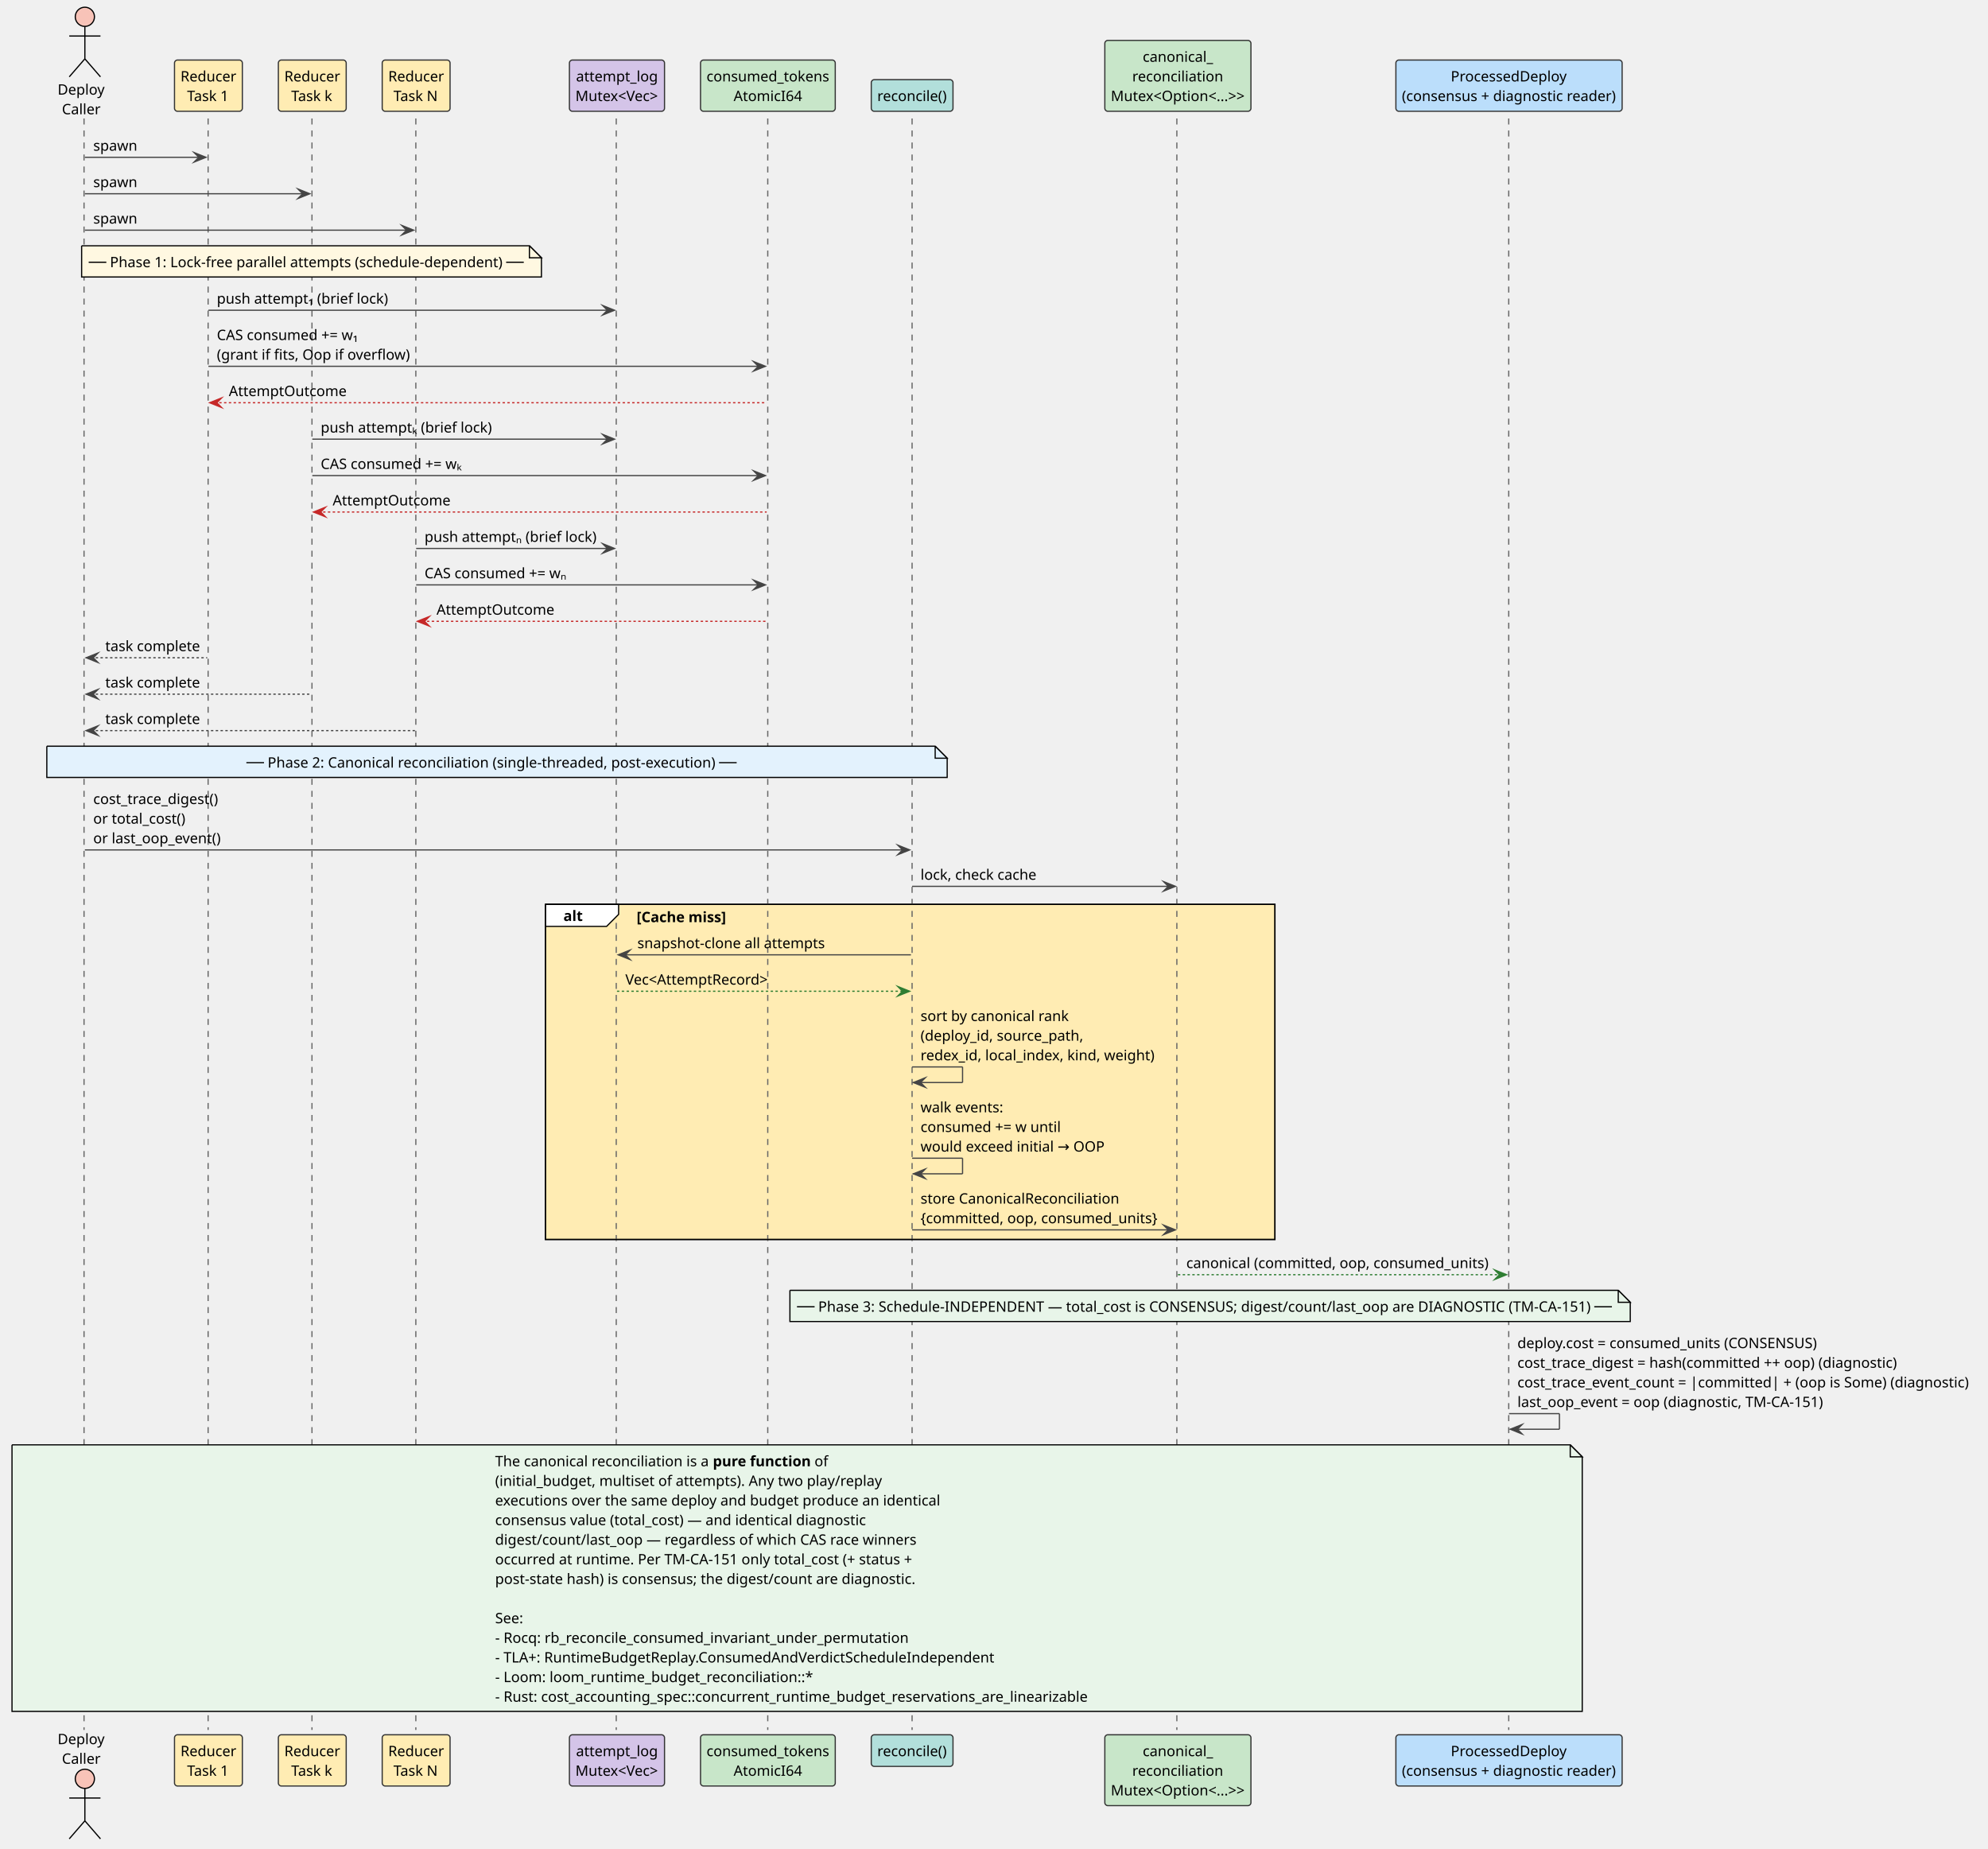
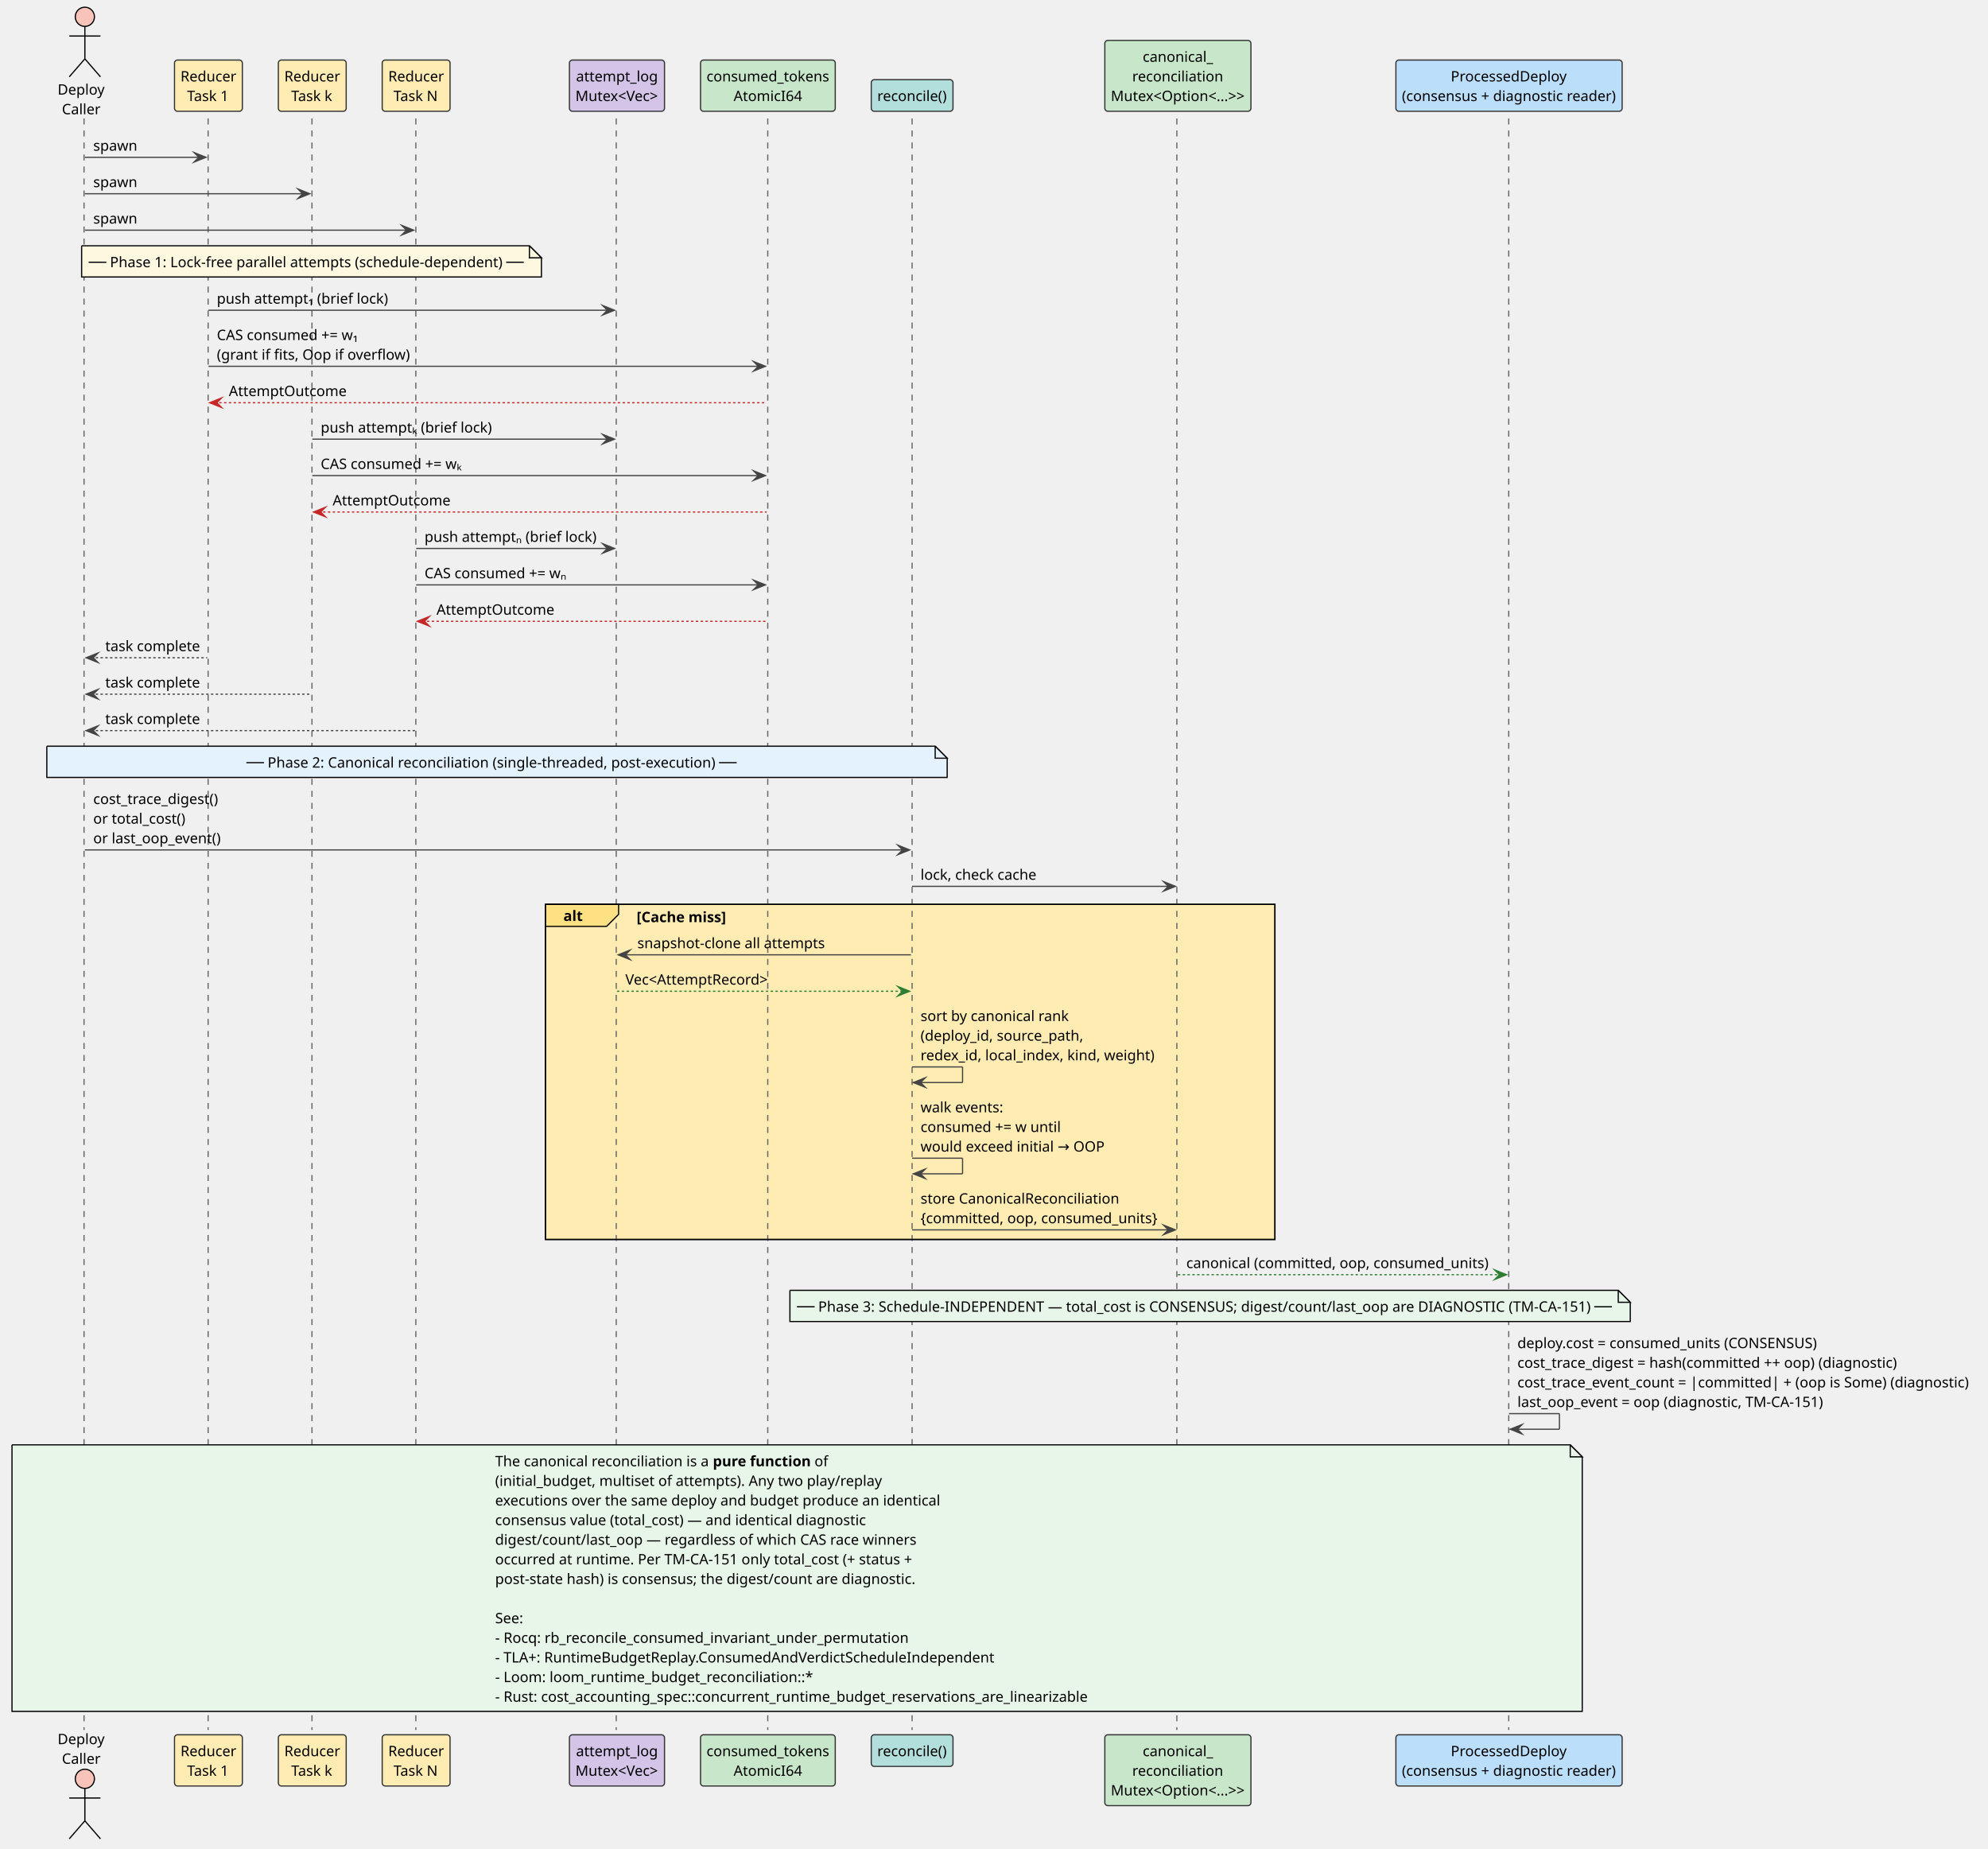
<svg xmlns="http://www.w3.org/2000/svg" contentStyleType="text/css" data-diagram-type="SEQUENCE" height="1540px" preserveAspectRatio="none" style="width:1656px;height:1540px;background:#FFFFFF;" version="1.1" viewBox="0 0 1656 1540" width="1656px" zoomAndPan="magnify">
  <defs />
  <g>
    <rect fill="#FFECB3" height="279.129" style="stroke:#000000;stroke-width:1;" width="607.693" x="454.332" y="753.259" />
-     <g class="participant-lifeline" data-entity-uid="part1" data-qualified-name="Caller" data-source-line="53" id="part1-lifeline">
+     <g class="participant-lifeline" data-entity-uid="part1" data-qualified-name="Caller" data-source-line="54" id="part1-lifeline">
      <g>
        <rect fill="#000000" fill-opacity="0" height="1342.238" width="8" x="66.692" y="98.688" />
        <line style="stroke:#666666;stroke-width:1;stroke-dasharray:5,5;" x1="70" x2="70" y1="98.688" y2="1440.926" />
      </g>
    </g>
-     <g class="participant-lifeline" data-entity-uid="part2" data-qualified-name="T1" data-source-line="54" id="part2-lifeline">
+     <g class="participant-lifeline" data-entity-uid="part2" data-qualified-name="T1" data-source-line="55" id="part2-lifeline">
      <g>
        <rect fill="#000000" fill-opacity="0" height="1342.238" width="8" x="169.617" y="98.688" />
        <line style="stroke:#666666;stroke-width:1;stroke-dasharray:5,5;" x1="173.361" x2="173.361" y1="98.688" y2="1440.926" />
      </g>
    </g>
-     <g class="participant-lifeline" data-entity-uid="part3" data-qualified-name="Tk" data-source-line="55" id="part3-lifeline">
+     <g class="participant-lifeline" data-entity-uid="part3" data-qualified-name="Tk" data-source-line="56" id="part3-lifeline">
      <g>
        <rect fill="#000000" fill-opacity="0" height="1342.238" width="8" x="256.129" y="98.688" />
        <line style="stroke:#666666;stroke-width:1;stroke-dasharray:5,5;" x1="259.873" x2="259.873" y1="98.688" y2="1440.926" />
      </g>
    </g>
-     <g class="participant-lifeline" data-entity-uid="part4" data-qualified-name="TN" data-source-line="56" id="part4-lifeline">
+     <g class="participant-lifeline" data-entity-uid="part4" data-qualified-name="TN" data-source-line="57" id="part4-lifeline">
      <g>
        <rect fill="#000000" fill-opacity="0" height="1342.238" width="8" x="342.641" y="98.688" />
        <line style="stroke:#666666;stroke-width:1;stroke-dasharray:5,5;" x1="346.385" x2="346.385" y1="98.688" y2="1440.926" />
      </g>
    </g>
-     <g class="participant-lifeline" data-entity-uid="part5" data-qualified-name="Log" data-source-line="57" id="part5-lifeline">
+     <g class="participant-lifeline" data-entity-uid="part5" data-qualified-name="Log" data-source-line="58" id="part5-lifeline">
      <g>
        <rect fill="#000000" fill-opacity="0" height="1342.238" width="8" x="509.934" y="98.688" />
        <line style="stroke:#666666;stroke-width:1;stroke-dasharray:5,5;" x1="513.332" x2="513.332" y1="98.688" y2="1440.926" />
      </g>
    </g>
-     <g class="participant-lifeline" data-entity-uid="part6" data-qualified-name="Counter" data-source-line="58" id="part6-lifeline">
+     <g class="participant-lifeline" data-entity-uid="part6" data-qualified-name="Counter" data-source-line="59" id="part6-lifeline">
      <g>
        <rect fill="#000000" fill-opacity="0" height="1342.238" width="8" x="635.651" y="98.688" />
        <line style="stroke:#666666;stroke-width:1;stroke-dasharray:5,5;" x1="639.537" x2="639.537" y1="98.688" y2="1440.926" />
      </g>
    </g>
-     <g class="participant-lifeline" data-entity-uid="part7" data-qualified-name="Reconcile" data-source-line="59" id="part7-lifeline">
+     <g class="participant-lifeline" data-entity-uid="part7" data-qualified-name="Reconcile" data-source-line="60" id="part7-lifeline">
      <g>
        <rect fill="#000000" fill-opacity="0" height="1342.238" width="8" x="755.806" y="98.688" />
        <line style="stroke:#666666;stroke-width:1;stroke-dasharray:5,5;" x1="759.765" x2="759.765" y1="98.688" y2="1440.926" />
      </g>
    </g>
-     <g class="participant-lifeline" data-entity-uid="part8" data-qualified-name="Cache" data-source-line="60" id="part8-lifeline">
+     <g class="participant-lifeline" data-entity-uid="part8" data-qualified-name="Cache" data-source-line="61" id="part8-lifeline">
      <g>
        <rect fill="#000000" fill-opacity="0" height="1342.238" width="8" x="977.171" y="98.688" />
        <line style="stroke:#666666;stroke-width:1;stroke-dasharray:5,5;" x1="980.317" x2="980.317" y1="98.688" y2="1440.926" />
      </g>
    </g>
-     <g class="participant-lifeline" data-entity-uid="part9" data-qualified-name="Consensus" data-source-line="61" id="part9-lifeline">
+     <g class="participant-lifeline" data-entity-uid="part9" data-qualified-name="Consensus" data-source-line="62" id="part9-lifeline">
      <g>
        <rect fill="#000000" fill-opacity="0" height="1342.238" width="8" x="1253.005" y="98.688" />
        <line style="stroke:#666666;stroke-width:1;stroke-dasharray:5,5;" x1="1256.772" x2="1256.772" y1="98.688" y2="1440.926" />
      </g>
    </g>
-     <g class="participant participant-head" data-entity-uid="part1" data-qualified-name="Caller" data-source-line="53" id="part1-head">
+     <g class="participant participant-head" data-entity-uid="part1" data-qualified-name="Caller" data-source-line="54" id="part1-head">
      <text fill="#000000" font-family="'sans-serif'" font-size="12" lengthAdjust="spacing" textLength="39.384" x="48" y="78.828">Deploy</text>
      <text fill="#000000" font-family="'sans-serif'" font-size="12" lengthAdjust="spacing" textLength="32.232" x="51.576" y="95.172">Caller</text>
      <ellipse cx="70.692" cy="14" fill="#F8C3B8" rx="8" ry="8" style="stroke:#000000;stroke-width:1;" />
      <path d="M70.692,22 L70.692,49 M57.692,30 L83.692,30 M70.692,49 L57.692,64 M70.692,49 L83.692,64" fill="none" style="stroke:#000000;stroke-width:1;" />
    </g>
-     <g class="participant participant-tail" data-entity-uid="part1" data-qualified-name="Caller" data-source-line="53" id="part1-tail">
+     <g class="participant participant-tail" data-entity-uid="part1" data-qualified-name="Caller" data-source-line="54" id="part1-tail">
      <text fill="#000000" font-family="'sans-serif'" font-size="12" lengthAdjust="spacing" textLength="39.384" x="48" y="1452.754">Deploy</text>
      <text fill="#000000" font-family="'sans-serif'" font-size="12" lengthAdjust="spacing" textLength="32.232" x="51.576" y="1469.099">Caller</text>
      <ellipse cx="70.692" cy="1481.614" fill="#F8C3B8" rx="8" ry="8" style="stroke:#000000;stroke-width:1;" />
      <path d="M70.692,1489.614 L70.692,1516.614 M57.692,1497.614 L83.692,1497.614 M70.692,1516.614 L57.692,1531.614 M70.692,1516.614 L83.692,1531.614" fill="none" style="stroke:#000000;stroke-width:1;" />
    </g>
-     <g class="participant participant-head" data-entity-uid="part2" data-qualified-name="T1" data-source-line="54" id="part2-head">
+     <g class="participant participant-head" data-entity-uid="part2" data-qualified-name="T1" data-source-line="55" id="part2-head">
      <rect fill="#FFECB3" height="42.688" rx="2.5" ry="2.5" style="stroke:#333333;stroke-width:1;" width="56.512" x="145.361" y="50" />
      <text fill="#000000" font-family="'sans-serif'" font-size="12" lengthAdjust="spacing" textLength="46.512" x="150.361" y="67.828">Reducer</text>
      <text fill="#000000" font-family="'sans-serif'" font-size="12" lengthAdjust="spacing" textLength="35.544" x="155.845" y="84.172">Task 1</text>
    </g>
-     <g class="participant participant-tail" data-entity-uid="part2" data-qualified-name="T1" data-source-line="54" id="part2-tail">
+     <g class="participant participant-tail" data-entity-uid="part2" data-qualified-name="T1" data-source-line="55" id="part2-tail">
      <rect fill="#FFECB3" height="42.688" rx="2.5" ry="2.5" style="stroke:#333333;stroke-width:1;" width="56.512" x="145.361" y="1444.926" />
      <text fill="#000000" font-family="'sans-serif'" font-size="12" lengthAdjust="spacing" textLength="46.512" x="150.361" y="1462.754">Reducer</text>
      <text fill="#000000" font-family="'sans-serif'" font-size="12" lengthAdjust="spacing" textLength="35.544" x="155.845" y="1479.099">Task 1</text>
    </g>
-     <g class="participant participant-head" data-entity-uid="part3" data-qualified-name="Tk" data-source-line="55" id="part3-head">
+     <g class="participant participant-head" data-entity-uid="part3" data-qualified-name="Tk" data-source-line="56" id="part3-head">
      <rect fill="#FFECB3" height="42.688" rx="2.5" ry="2.5" style="stroke:#333333;stroke-width:1;" width="56.512" x="231.873" y="50" />
      <text fill="#000000" font-family="'sans-serif'" font-size="12" lengthAdjust="spacing" textLength="46.512" x="236.873" y="67.828">Reducer</text>
      <text fill="#000000" font-family="'sans-serif'" font-size="12" lengthAdjust="spacing" textLength="35.088" x="242.585" y="84.172">Task k</text>
    </g>
-     <g class="participant participant-tail" data-entity-uid="part3" data-qualified-name="Tk" data-source-line="55" id="part3-tail">
+     <g class="participant participant-tail" data-entity-uid="part3" data-qualified-name="Tk" data-source-line="56" id="part3-tail">
      <rect fill="#FFECB3" height="42.688" rx="2.5" ry="2.5" style="stroke:#333333;stroke-width:1;" width="56.512" x="231.873" y="1444.926" />
      <text fill="#000000" font-family="'sans-serif'" font-size="12" lengthAdjust="spacing" textLength="46.512" x="236.873" y="1462.754">Reducer</text>
      <text fill="#000000" font-family="'sans-serif'" font-size="12" lengthAdjust="spacing" textLength="35.088" x="242.585" y="1479.099">Task k</text>
    </g>
-     <g class="participant participant-head" data-entity-uid="part4" data-qualified-name="TN" data-source-line="56" id="part4-head">
+     <g class="participant participant-head" data-entity-uid="part4" data-qualified-name="TN" data-source-line="57" id="part4-head">
      <rect fill="#FFECB3" height="42.688" rx="2.5" ry="2.5" style="stroke:#333333;stroke-width:1;" width="56.512" x="318.385" y="50" />
      <text fill="#000000" font-family="'sans-serif'" font-size="12" lengthAdjust="spacing" textLength="46.512" x="323.385" y="67.828">Reducer</text>
      <text fill="#000000" font-family="'sans-serif'" font-size="12" lengthAdjust="spacing" textLength="37.8" x="327.741" y="84.172">Task N</text>
    </g>
-     <g class="participant participant-tail" data-entity-uid="part4" data-qualified-name="TN" data-source-line="56" id="part4-tail">
+     <g class="participant participant-tail" data-entity-uid="part4" data-qualified-name="TN" data-source-line="57" id="part4-tail">
      <rect fill="#FFECB3" height="42.688" rx="2.5" ry="2.5" style="stroke:#333333;stroke-width:1;" width="56.512" x="318.385" y="1444.926" />
      <text fill="#000000" font-family="'sans-serif'" font-size="12" lengthAdjust="spacing" textLength="46.512" x="323.385" y="1462.754">Reducer</text>
      <text fill="#000000" font-family="'sans-serif'" font-size="12" lengthAdjust="spacing" textLength="37.8" x="327.741" y="1479.099">Task N</text>
    </g>
-     <g class="participant participant-head" data-entity-uid="part5" data-qualified-name="Log" data-source-line="57" id="part5-head">
+     <g class="participant participant-head" data-entity-uid="part5" data-qualified-name="Log" data-source-line="58" id="part5-head">
      <rect fill="#D4C4E8" height="42.688" rx="2.5" ry="2.5" style="stroke:#333333;stroke-width:1;" width="79.204" x="474.332" y="50" />
      <text fill="#000000" font-family="'sans-serif'" font-size="12" lengthAdjust="spacing" textLength="68.16" x="479.854" y="67.828">attempt_log</text>
      <text fill="#000000" font-family="'sans-serif'" font-size="12" lengthAdjust="spacing" textLength="69.204" x="479.332" y="84.172">Mutex&lt;Vec&gt;</text>
    </g>
-     <g class="participant participant-tail" data-entity-uid="part5" data-qualified-name="Log" data-source-line="57" id="part5-tail">
+     <g class="participant participant-tail" data-entity-uid="part5" data-qualified-name="Log" data-source-line="58" id="part5-tail">
      <rect fill="#D4C4E8" height="42.688" rx="2.5" ry="2.5" style="stroke:#333333;stroke-width:1;" width="79.204" x="474.332" y="1444.926" />
      <text fill="#000000" font-family="'sans-serif'" font-size="12" lengthAdjust="spacing" textLength="68.16" x="479.854" y="1462.754">attempt_log</text>
      <text fill="#000000" font-family="'sans-serif'" font-size="12" lengthAdjust="spacing" textLength="69.204" x="479.332" y="1479.099">Mutex&lt;Vec&gt;</text>
    </g>
-     <g class="participant participant-head" data-entity-uid="part6" data-qualified-name="Counter" data-source-line="58" id="part6-head">
+     <g class="participant participant-head" data-entity-uid="part6" data-qualified-name="Counter" data-source-line="59" id="part6-head">
      <rect fill="#C8E6C9" height="42.688" rx="2.5" ry="2.5" style="stroke:#333333;stroke-width:1;" width="112.229" x="583.537" y="50" />
      <text fill="#000000" font-family="'sans-serif'" font-size="12" lengthAdjust="spacing" textLength="102.229" x="588.537" y="67.828">consumed_tokens</text>
      <text fill="#000000" font-family="'sans-serif'" font-size="12" lengthAdjust="spacing" textLength="57.132" x="611.085" y="84.172">AtomicI64</text>
    </g>
-     <g class="participant participant-tail" data-entity-uid="part6" data-qualified-name="Counter" data-source-line="58" id="part6-tail">
+     <g class="participant participant-tail" data-entity-uid="part6" data-qualified-name="Counter" data-source-line="59" id="part6-tail">
      <rect fill="#C8E6C9" height="42.688" rx="2.5" ry="2.5" style="stroke:#333333;stroke-width:1;" width="112.229" x="583.537" y="1444.926" />
      <text fill="#000000" font-family="'sans-serif'" font-size="12" lengthAdjust="spacing" textLength="102.229" x="588.537" y="1462.754">consumed_tokens</text>
      <text fill="#000000" font-family="'sans-serif'" font-size="12" lengthAdjust="spacing" textLength="57.132" x="611.085" y="1479.099">AtomicI64</text>
    </g>
-     <g class="participant participant-head" data-entity-uid="part7" data-qualified-name="Reconcile" data-source-line="59" id="part7-head">
+     <g class="participant participant-head" data-entity-uid="part7" data-qualified-name="Reconcile" data-source-line="60" id="part7-head">
      <rect fill="#B2DFDB" height="26.344" rx="2.5" ry="2.5" style="stroke:#333333;stroke-width:1;" width="68.08" x="725.765" y="66.344" />
      <text fill="#000000" font-family="'sans-serif'" font-size="12" lengthAdjust="spacing" textLength="58.08" x="730.765" y="84.172">reconcile()</text>
    </g>
-     <g class="participant participant-tail" data-entity-uid="part7" data-qualified-name="Reconcile" data-source-line="59" id="part7-tail">
+     <g class="participant participant-tail" data-entity-uid="part7" data-qualified-name="Reconcile" data-source-line="60" id="part7-tail">
      <rect fill="#B2DFDB" height="26.344" rx="2.5" ry="2.5" style="stroke:#333333;stroke-width:1;" width="68.08" x="725.765" y="1444.926" />
      <text fill="#000000" font-family="'sans-serif'" font-size="12" lengthAdjust="spacing" textLength="58.08" x="730.765" y="1462.754">reconcile()</text>
    </g>
-     <g class="participant participant-head" data-entity-uid="part8" data-qualified-name="Cache" data-source-line="60" id="part8-head">
+     <g class="participant participant-head" data-entity-uid="part8" data-qualified-name="Cache" data-source-line="61" id="part8-head">
      <rect fill="#C8E6C9" height="59.032" rx="2.5" ry="2.5" style="stroke:#333333;stroke-width:1;" width="121.709" x="920.317" y="33.656" />
      <text fill="#000000" font-family="'sans-serif'" font-size="12" lengthAdjust="spacing" textLength="58.596" x="951.873" y="51.484">canonical_</text>
      <text fill="#000000" font-family="'sans-serif'" font-size="12" lengthAdjust="spacing" textLength="76.044" x="943.149" y="67.828">reconciliation</text>
      <text fill="#000000" font-family="'sans-serif'" font-size="12" lengthAdjust="spacing" textLength="111.709" x="925.317" y="84.172">Mutex&lt;Option&lt;...&gt;&gt;</text>
    </g>
-     <g class="participant participant-tail" data-entity-uid="part8" data-qualified-name="Cache" data-source-line="60" id="part8-tail">
+     <g class="participant participant-tail" data-entity-uid="part8" data-qualified-name="Cache" data-source-line="61" id="part8-tail">
      <rect fill="#C8E6C9" height="59.032" rx="2.5" ry="2.5" style="stroke:#333333;stroke-width:1;" width="121.709" x="920.317" y="1444.926" />
      <text fill="#000000" font-family="'sans-serif'" font-size="12" lengthAdjust="spacing" textLength="58.596" x="951.873" y="1462.754">canonical_</text>
      <text fill="#000000" font-family="'sans-serif'" font-size="12" lengthAdjust="spacing" textLength="76.044" x="943.149" y="1479.099">reconciliation</text>
      <text fill="#000000" font-family="'sans-serif'" font-size="12" lengthAdjust="spacing" textLength="111.709" x="925.317" y="1495.443">Mutex&lt;Option&lt;...&gt;&gt;</text>
    </g>
-     <g class="participant participant-head" data-entity-uid="part9" data-qualified-name="Consensus" data-source-line="61" id="part9-head">
+     <g class="participant participant-head" data-entity-uid="part9" data-qualified-name="Consensus" data-source-line="62" id="part9-head">
      <rect fill="#BBDEFB" height="42.688" rx="2.5" ry="2.5" style="stroke:#333333;stroke-width:1;" width="188.465" x="1162.772" y="50" />
      <text fill="#000000" font-family="'sans-serif'" font-size="12" lengthAdjust="spacing" textLength="97.033" x="1208.488" y="67.828">ProcessedDeploy</text>
      <text fill="#000000" font-family="'sans-serif'" font-size="12" lengthAdjust="spacing" textLength="178.465" x="1167.772" y="84.172">(consensus + diagnostic reader)</text>
    </g>
-     <g class="participant participant-tail" data-entity-uid="part9" data-qualified-name="Consensus" data-source-line="61" id="part9-tail">
+     <g class="participant participant-tail" data-entity-uid="part9" data-qualified-name="Consensus" data-source-line="62" id="part9-tail">
      <rect fill="#BBDEFB" height="42.688" rx="2.5" ry="2.5" style="stroke:#333333;stroke-width:1;" width="188.465" x="1162.772" y="1444.926" />
      <text fill="#000000" font-family="'sans-serif'" font-size="12" lengthAdjust="spacing" textLength="97.033" x="1208.488" y="1462.754">ProcessedDeploy</text>
      <text fill="#000000" font-family="'sans-serif'" font-size="12" lengthAdjust="spacing" textLength="178.465" x="1167.772" y="1479.099">(consensus + diagnostic reader)</text>
    </g>
-     <g class="message" data-entity-1="part1" data-entity-2="part2" data-source-line="63" id="msg1">
+     <g class="message" data-entity-1="part1" data-entity-2="part2" data-source-line="64" id="msg1">
      <polygon fill="#444444" points="161.617,127.032,171.617,131.032,161.617,135.032,165.617,131.032" style="stroke:#444444;stroke-width:1;stroke-linejoin:miter;stroke-miterlimit:10;" />
      <line style="stroke:#444444;stroke-width:1;" x1="70.692" x2="167.617" y1="131.032" y2="131.032" />
      <text fill="#000000" font-family="'sans-serif'" font-size="12" lengthAdjust="spacing" textLength="36.708" x="77.692" y="125.516">spawn</text>
    </g>
-     <g class="message" data-entity-1="part1" data-entity-2="part3" data-source-line="64" id="msg2">
+     <g class="message" data-entity-1="part1" data-entity-2="part3" data-source-line="65" id="msg2">
      <polygon fill="#444444" points="248.129,157.376,258.129,161.376,248.129,165.376,252.129,161.376" style="stroke:#444444;stroke-width:1;stroke-linejoin:miter;stroke-miterlimit:10;" />
      <line style="stroke:#444444;stroke-width:1;" x1="70.692" x2="254.129" y1="161.376" y2="161.376" />
      <text fill="#000000" font-family="'sans-serif'" font-size="12" lengthAdjust="spacing" textLength="36.708" x="77.692" y="155.86">spawn</text>
    </g>
-     <g class="message" data-entity-1="part1" data-entity-2="part4" data-source-line="65" id="msg3">
+     <g class="message" data-entity-1="part1" data-entity-2="part4" data-source-line="66" id="msg3">
      <polygon fill="#444444" points="334.641,187.721,344.641,191.721,334.641,195.721,338.641,191.721" style="stroke:#444444;stroke-width:1;stroke-linejoin:miter;stroke-miterlimit:10;" />
      <line style="stroke:#444444;stroke-width:1;" x1="70.692" x2="340.641" y1="191.721" y2="191.721" />
      <text fill="#000000" font-family="'sans-serif'" font-size="12" lengthAdjust="spacing" textLength="36.708" x="77.692" y="186.204">spawn</text>
    </g>
    <path d="M68,204.721 L68,230.721 L451,230.721 L451,214.721 L441,204.721 L68,204.721" fill="#FFF8E1" style="stroke:#000000;stroke-width:1;" />
    <path d="M441,204.721 L441,214.721 L451,214.721 L441,204.721" fill="#FFF8E1" style="stroke:#000000;stroke-width:1;" />
    <text fill="#000000" font-family="'sans-serif'" font-size="12" lengthAdjust="spacing" textLength="362.669" x="74" y="222.549">── Phase 1: Lock-free parallel attempts (schedule-dependent) ──</text>
-     <g class="message" data-entity-1="part2" data-entity-2="part5" data-source-line="69" id="msg4">
+     <g class="message" data-entity-1="part2" data-entity-2="part5" data-source-line="70" id="msg4">
      <polygon fill="#444444" points="501.934,254.409,511.934,258.409,501.934,262.409,505.934,258.409" style="stroke:#444444;stroke-width:1;stroke-linejoin:miter;stroke-miterlimit:10;" />
      <line style="stroke:#444444;stroke-width:1;" x1="173.617" x2="507.934" y1="258.409" y2="258.409" />
      <text fill="#000000" font-family="'sans-serif'" font-size="12" lengthAdjust="spacing" textLength="142.669" x="180.617" y="252.893">push attempt₁ (brief lock)</text>
    </g>
-     <g class="message" data-entity-1="part2" data-entity-2="part6" data-source-line="70" id="msg5">
+     <g class="message" data-entity-1="part2" data-entity-2="part6" data-source-line="71" id="msg5">
      <polygon fill="#444444" points="627.651,301.097,637.651,305.097,627.651,309.097,631.651,305.097" style="stroke:#444444;stroke-width:1;stroke-linejoin:miter;stroke-miterlimit:10;" />
      <line style="stroke:#444444;stroke-width:1;" x1="173.617" x2="633.651" y1="305.097" y2="305.097" />
      <text fill="#000000" font-family="'sans-serif'" font-size="12" lengthAdjust="spacing" textLength="117.529" x="180.617" y="283.237">CAS consumed += w₁</text>
      <text fill="#000000" font-family="'sans-serif'" font-size="12" lengthAdjust="spacing" textLength="161.593" x="180.617" y="299.581">(grant if fits, Oop if overflow)</text>
    </g>
-     <g class="message" data-entity-1="part6" data-entity-2="part2" data-source-line="71" id="msg6">
+     <g class="message" data-entity-1="part6" data-entity-2="part2" data-source-line="72" id="msg6">
      <polygon fill="#C62828" points="184.617,331.441,174.617,335.441,184.617,339.441,180.617,335.441" style="stroke:#C62828;stroke-width:1;stroke-linejoin:miter;stroke-miterlimit:10;" />
      <line style="stroke:#C62828;stroke-width:1;stroke-dasharray:2,2;" x1="178.617" x2="638.651" y1="335.441" y2="335.441" />
      <text fill="#000000" font-family="'sans-serif'" font-size="12" lengthAdjust="spacing" textLength="98.161" x="190.617" y="329.925">AttemptOutcome</text>
    </g>
-     <g class="message" data-entity-1="part3" data-entity-2="part5" data-source-line="73" id="msg7">
+     <g class="message" data-entity-1="part3" data-entity-2="part5" data-source-line="74" id="msg7">
      <polygon fill="#444444" points="501.934,361.785,511.934,365.785,501.934,369.785,505.934,365.785" style="stroke:#444444;stroke-width:1;stroke-linejoin:miter;stroke-miterlimit:10;" />
      <line style="stroke:#444444;stroke-width:1;" x1="260.129" x2="507.934" y1="365.785" y2="365.785" />
      <text fill="#000000" font-family="'sans-serif'" font-size="12" lengthAdjust="spacing" textLength="142.633" x="267.129" y="360.269">push attemptₖ (brief lock)</text>
    </g>
-     <g class="message" data-entity-1="part3" data-entity-2="part6" data-source-line="74" id="msg8">
+     <g class="message" data-entity-1="part3" data-entity-2="part6" data-source-line="75" id="msg8">
      <polygon fill="#444444" points="627.651,392.129,637.651,396.129,627.651,400.129,631.651,396.129" style="stroke:#444444;stroke-width:1;stroke-linejoin:miter;stroke-miterlimit:10;" />
      <line style="stroke:#444444;stroke-width:1;" x1="260.129" x2="633.651" y1="396.129" y2="396.129" />
      <text fill="#000000" font-family="'sans-serif'" font-size="12" lengthAdjust="spacing" textLength="117.493" x="267.129" y="390.613">CAS consumed += wₖ</text>
    </g>
-     <g class="message" data-entity-1="part6" data-entity-2="part3" data-source-line="75" id="msg9">
+     <g class="message" data-entity-1="part6" data-entity-2="part3" data-source-line="76" id="msg9">
      <polygon fill="#C62828" points="271.129,422.474,261.129,426.474,271.129,430.474,267.129,426.474" style="stroke:#C62828;stroke-width:1;stroke-linejoin:miter;stroke-miterlimit:10;" />
      <line style="stroke:#C62828;stroke-width:1;stroke-dasharray:2,2;" x1="265.129" x2="638.651" y1="426.474" y2="426.474" />
      <text fill="#000000" font-family="'sans-serif'" font-size="12" lengthAdjust="spacing" textLength="98.161" x="277.129" y="420.957">AttemptOutcome</text>
    </g>
-     <g class="message" data-entity-1="part4" data-entity-2="part5" data-source-line="77" id="msg10">
+     <g class="message" data-entity-1="part4" data-entity-2="part5" data-source-line="78" id="msg10">
      <polygon fill="#444444" points="501.934,452.818,511.934,456.818,501.934,460.818,505.934,456.818" style="stroke:#444444;stroke-width:1;stroke-linejoin:miter;stroke-miterlimit:10;" />
      <line style="stroke:#444444;stroke-width:1;" x1="346.641" x2="507.934" y1="456.818" y2="456.818" />
      <text fill="#000000" font-family="'sans-serif'" font-size="12" lengthAdjust="spacing" textLength="143.293" x="353.641" y="451.302">push attemptₙ (brief lock)</text>
    </g>
-     <g class="message" data-entity-1="part4" data-entity-2="part6" data-source-line="78" id="msg11">
+     <g class="message" data-entity-1="part4" data-entity-2="part6" data-source-line="79" id="msg11">
      <polygon fill="#444444" points="627.651,483.162,637.651,487.162,627.651,491.162,631.651,487.162" style="stroke:#444444;stroke-width:1;stroke-linejoin:miter;stroke-miterlimit:10;" />
      <line style="stroke:#444444;stroke-width:1;" x1="346.641" x2="633.651" y1="487.162" y2="487.162" />
      <text fill="#000000" font-family="'sans-serif'" font-size="12" lengthAdjust="spacing" textLength="118.153" x="353.641" y="481.646">CAS consumed += wₙ</text>
    </g>
-     <g class="message" data-entity-1="part6" data-entity-2="part4" data-source-line="79" id="msg12">
+     <g class="message" data-entity-1="part6" data-entity-2="part4" data-source-line="80" id="msg12">
      <polygon fill="#C62828" points="357.641,513.506,347.641,517.506,357.641,521.506,353.641,517.506" style="stroke:#C62828;stroke-width:1;stroke-linejoin:miter;stroke-miterlimit:10;" />
      <line style="stroke:#C62828;stroke-width:1;stroke-dasharray:2,2;" x1="351.641" x2="638.651" y1="517.506" y2="517.506" />
      <text fill="#000000" font-family="'sans-serif'" font-size="12" lengthAdjust="spacing" textLength="98.161" x="363.641" y="511.99">AttemptOutcome</text>
    </g>
-     <g class="message" data-entity-1="part2" data-entity-2="part1" data-source-line="81" id="msg13">
+     <g class="message" data-entity-1="part2" data-entity-2="part1" data-source-line="82" id="msg13">
      <polygon fill="#444444" points="81.692,543.85,71.692,547.85,81.692,551.85,77.692,547.85" style="stroke:#444444;stroke-width:1;stroke-linejoin:miter;stroke-miterlimit:10;" />
      <line style="stroke:#444444;stroke-width:1;stroke-dasharray:2,2;" x1="75.692" x2="172.617" y1="547.85" y2="547.85" />
      <text fill="#000000" font-family="'sans-serif'" font-size="12" lengthAdjust="spacing" textLength="78.925" x="87.692" y="542.334">task complete</text>
    </g>
-     <g class="message" data-entity-1="part3" data-entity-2="part1" data-source-line="82" id="msg14">
+     <g class="message" data-entity-1="part3" data-entity-2="part1" data-source-line="83" id="msg14">
      <polygon fill="#444444" points="81.692,574.194,71.692,578.194,81.692,582.194,77.692,578.194" style="stroke:#444444;stroke-width:1;stroke-linejoin:miter;stroke-miterlimit:10;" />
      <line style="stroke:#444444;stroke-width:1;stroke-dasharray:2,2;" x1="75.692" x2="259.129" y1="578.194" y2="578.194" />
      <text fill="#000000" font-family="'sans-serif'" font-size="12" lengthAdjust="spacing" textLength="78.925" x="87.692" y="572.678">task complete</text>
    </g>
-     <g class="message" data-entity-1="part4" data-entity-2="part1" data-source-line="83" id="msg15">
+     <g class="message" data-entity-1="part4" data-entity-2="part1" data-source-line="84" id="msg15">
      <polygon fill="#444444" points="81.692,604.538,71.692,608.538,81.692,612.538,77.692,608.538" style="stroke:#444444;stroke-width:1;stroke-linejoin:miter;stroke-miterlimit:10;" />
      <line style="stroke:#444444;stroke-width:1;stroke-dasharray:2,2;" x1="75.692" x2="345.641" y1="608.538" y2="608.538" />
      <text fill="#000000" font-family="'sans-serif'" font-size="12" lengthAdjust="spacing" textLength="78.925" x="87.692" y="603.022">task complete</text>
    </g>
    <path d="M39,621.538 L39,647.538 L789,647.538 L789,631.538 L779,621.538 L39,621.538" fill="#E3F2FD" style="stroke:#000000;stroke-width:1;" />
    <path d="M779,621.538 L779,631.538 L789,631.538 L779,621.538" fill="#E3F2FD" style="stroke:#000000;stroke-width:1;" />
    <text fill="#000000" font-family="'sans-serif'" font-size="12" lengthAdjust="spacing" textLength="409.145" x="205.35" y="639.366">── Phase 2: Canonical reconciliation (single-threaded, post-execution) ──</text>
-     <g class="message" data-entity-1="part1" data-entity-2="part7" data-source-line="87" id="msg16">
+     <g class="message" data-entity-1="part1" data-entity-2="part7" data-source-line="88" id="msg16">
      <polygon fill="#444444" points="747.806,703.915,757.806,707.915,747.806,711.915,751.806,707.915" style="stroke:#444444;stroke-width:1;stroke-linejoin:miter;stroke-miterlimit:10;" />
      <line style="stroke:#444444;stroke-width:1;" x1="70.692" x2="753.806" y1="707.915" y2="707.915" />
      <text fill="#000000" font-family="'sans-serif'" font-size="12" lengthAdjust="spacing" textLength="104.209" x="77.692" y="669.71">cost_trace_digest()</text>
      <text fill="#000000" font-family="'sans-serif'" font-size="12" lengthAdjust="spacing" textLength="76.717" x="77.692" y="686.054">or total_cost()</text>
      <text fill="#000000" font-family="'sans-serif'" font-size="12" lengthAdjust="spacing" textLength="106.381" x="77.692" y="702.399">or last_oop_event()</text>
    </g>
-     <g class="message" data-entity-1="part7" data-entity-2="part8" data-source-line="88" id="msg17">
+     <g class="message" data-entity-1="part7" data-entity-2="part8" data-source-line="89" id="msg17">
      <polygon fill="#444444" points="969.171,734.259,979.171,738.259,969.171,742.259,973.171,738.259" style="stroke:#444444;stroke-width:1;stroke-linejoin:miter;stroke-miterlimit:10;" />
      <line style="stroke:#444444;stroke-width:1;" x1="759.806" x2="975.171" y1="738.259" y2="738.259" />
      <text fill="#000000" font-family="'sans-serif'" font-size="12" lengthAdjust="spacing" textLength="96.529" x="766.806" y="732.743">lock, check cache</text>
    </g>
-     <path d="M454.332,753.259 L515.304,753.259 L515.304,761.603 L505.304,771.603 L454.332,771.603 L454.332,753.259" fill="#FFFFFF" style="stroke:#000000;stroke-width:1;" />
+     <path d="M454.332,753.259 L515.304,753.259 L515.304,761.603 L505.304,771.603 L454.332,771.603 L454.332,753.259" fill="#FFE082" style="stroke:#000000;stroke-width:1;" />
    <rect fill="none" height="279.129" style="stroke:#000000;stroke-width:1;" width="607.693" x="454.332" y="753.259" />
    <text fill="#000000" font-family="'sans-serif'" font-size="12" font-weight="700" lengthAdjust="spacing" textLength="15.972" x="469.332" y="767.087">alt</text>
    <text fill="#000000" font-family="'sans-serif'" font-size="12" font-weight="700" lengthAdjust="spacing" textLength="74.448" x="530.304" y="768.087">[Cache miss]</text>
-     <g class="message" data-entity-1="part7" data-entity-2="part5" data-source-line="90" id="msg18">
+     <g class="message" data-entity-1="part7" data-entity-2="part5" data-source-line="91" id="msg18">
      <polygon fill="#444444" points="524.934,791.291,514.934,795.291,524.934,799.291,520.934,795.291" style="stroke:#444444;stroke-width:1;stroke-linejoin:miter;stroke-miterlimit:10;" />
      <line style="stroke:#444444;stroke-width:1;" x1="518.934" x2="758.806" y1="795.291" y2="795.291" />
      <text fill="#000000" font-family="'sans-serif'" font-size="12" lengthAdjust="spacing" textLength="156.205" x="530.934" y="789.775">snapshot-clone all attempts</text>
    </g>
-     <g class="message" data-entity-1="part5" data-entity-2="part7" data-source-line="91" id="msg19">
+     <g class="message" data-entity-1="part5" data-entity-2="part7" data-source-line="92" id="msg19">
      <polygon fill="#2E7D32" points="747.806,821.635,757.806,825.635,747.806,829.635,751.806,825.635" style="stroke:#2E7D32;stroke-width:1;stroke-linejoin:miter;stroke-miterlimit:10;" />
      <line style="stroke:#2E7D32;stroke-width:1;stroke-dasharray:2,2;" x1="513.934" x2="753.806" y1="825.635" y2="825.635" />
      <text fill="#000000" font-family="'sans-serif'" font-size="12" lengthAdjust="spacing" textLength="119.077" x="520.934" y="820.119">Vec&lt;AttemptRecord&gt;</text>
    </g>
-     <g class="message" data-entity-1="part7" data-entity-2="part7" data-source-line="92" id="msg20">
+     <g class="message" data-entity-1="part7" data-entity-2="part7" data-source-line="93" id="msg20">
      <line style="stroke:#444444;stroke-width:1;" x1="759.806" x2="801.806" y1="888.668" y2="888.668" />
      <line style="stroke:#444444;stroke-width:1;" x1="801.806" x2="801.806" y1="888.668" y2="901.668" />
      <line style="stroke:#444444;stroke-width:1;" x1="760.806" x2="801.806" y1="901.668" y2="901.668" />
      <polygon fill="#444444" points="770.806,897.668,760.806,901.668,770.806,905.668,766.806,901.668" style="stroke:#444444;stroke-width:1;stroke-linejoin:miter;stroke-miterlimit:10;" />
      <text fill="#000000" font-family="'sans-serif'" font-size="12" lengthAdjust="spacing" textLength="123.937" x="766.806" y="850.463">sort by canonical rank</text>
      <text fill="#000000" font-family="'sans-serif'" font-size="12" lengthAdjust="spacing" textLength="136.057" x="766.806" y="866.807">(deploy_id, source_path,</text>
      <text fill="#000000" font-family="'sans-serif'" font-size="12" lengthAdjust="spacing" textLength="195.637" x="766.806" y="883.152">redex_id, local_index, kind, weight)</text>
    </g>
-     <g class="message" data-entity-1="part7" data-entity-2="part7" data-source-line="93" id="msg21">
+     <g class="message" data-entity-1="part7" data-entity-2="part7" data-source-line="94" id="msg21">
      <line style="stroke:#444444;stroke-width:1;" x1="759.806" x2="801.806" y1="964.7" y2="964.7" />
      <line style="stroke:#444444;stroke-width:1;" x1="801.806" x2="801.806" y1="964.7" y2="977.7" />
      <line style="stroke:#444444;stroke-width:1;" x1="760.806" x2="801.806" y1="977.7" y2="977.7" />
      <polygon fill="#444444" points="770.806,973.7,760.806,977.7,770.806,981.7,766.806,977.7" style="stroke:#444444;stroke-width:1;stroke-linejoin:miter;stroke-miterlimit:10;" />
      <text fill="#000000" font-family="'sans-serif'" font-size="12" lengthAdjust="spacing" textLength="69.132" x="766.806" y="926.496">walk events:</text>
      <text fill="#000000" font-family="'sans-serif'" font-size="12" lengthAdjust="spacing" textLength="116.845" x="766.806" y="942.84">consumed += w until</text>
      <text fill="#000000" font-family="'sans-serif'" font-size="12" lengthAdjust="spacing" textLength="153.78" x="766.806" y="959.184">would exceed initial → OOP</text>
    </g>
-     <g class="message" data-entity-1="part7" data-entity-2="part8" data-source-line="94" id="msg22">
+     <g class="message" data-entity-1="part7" data-entity-2="part8" data-source-line="95" id="msg22">
      <polygon fill="#444444" points="969.171,1020.388,979.171,1024.388,969.171,1028.388,973.171,1024.388" style="stroke:#444444;stroke-width:1;stroke-linejoin:miter;stroke-miterlimit:10;" />
      <line style="stroke:#444444;stroke-width:1;" x1="759.806" x2="975.171" y1="1024.388" y2="1024.388" />
      <text fill="#000000" font-family="'sans-serif'" font-size="12" lengthAdjust="spacing" textLength="165.829" x="766.806" y="1002.528">store CanonicalReconciliation</text>
      <text fill="#000000" font-family="'sans-serif'" font-size="12" lengthAdjust="spacing" textLength="197.365" x="766.806" y="1018.872">{committed, oop, consumed_units}</text>
    </g>
-     <g class="message" data-entity-1="part8" data-entity-2="part9" data-source-line="96" id="msg23">
+     <g class="message" data-entity-1="part8" data-entity-2="part9" data-source-line="97" id="msg23">
      <polygon fill="#2E7D32" points="1245.005,1057.732,1255.005,1061.732,1245.005,1065.732,1249.005,1061.732" style="stroke:#2E7D32;stroke-width:1;stroke-linejoin:miter;stroke-miterlimit:10;" />
      <line style="stroke:#2E7D32;stroke-width:1;stroke-dasharray:2,2;" x1="981.171" x2="1251.005" y1="1061.732" y2="1061.732" />
      <text fill="#000000" font-family="'sans-serif'" font-size="12" lengthAdjust="spacing" textLength="251.834" x="988.171" y="1056.216">canonical (committed, oop, consumed_units)</text>
    </g>
    <path d="M658,1074.732 L658,1100.732 L1358,1100.732 L1358,1084.732 L1348,1074.732 L658,1074.732" fill="#E8F5E9" style="stroke:#000000;stroke-width:1;" />
    <path d="M1348,1074.732 L1348,1084.732 L1358,1084.732 L1348,1074.732" fill="#E8F5E9" style="stroke:#000000;stroke-width:1;" />
    <text fill="#000000" font-family="'sans-serif'" font-size="12" lengthAdjust="spacing" textLength="679.315" x="664" y="1092.56">── Phase 3: Schedule-INDEPENDENT — total_cost is CONSENSUS; digest/count/last_oop are DIAGNOSTIC (TM-CA-151) ──</text>
-     <g class="message" data-entity-1="part9" data-entity-2="part9" data-source-line="100" id="msg24">
+     <g class="message" data-entity-1="part9" data-entity-2="part9" data-source-line="101" id="msg24">
      <line style="stroke:#444444;stroke-width:1;" x1="1257.005" x2="1299.005" y1="1177.453" y2="1177.453" />
      <line style="stroke:#444444;stroke-width:1;" x1="1299.005" x2="1299.005" y1="1177.453" y2="1190.453" />
      <line style="stroke:#444444;stroke-width:1;" x1="1258.005" x2="1299.005" y1="1190.453" y2="1190.453" />
      <polygon fill="#444444" points="1268.005,1186.453,1258.005,1190.453,1268.005,1194.453,1264.005,1190.453" style="stroke:#444444;stroke-width:1;stroke-linejoin:miter;stroke-miterlimit:10;" />
      <text fill="#000000" font-family="'sans-serif'" font-size="12" lengthAdjust="spacing" textLength="253.574" x="1264.005" y="1122.904">deploy.cost = consumed_units  (CONSENSUS)</text>
      <text fill="#000000" font-family="'sans-serif'" font-size="12" lengthAdjust="spacing" textLength="319.502" x="1264.005" y="1139.248">cost_trace_digest = hash(committed ++ oop)  (diagnostic)</text>
      <text fill="#000000" font-family="'sans-serif'" font-size="12" lengthAdjust="spacing" textLength="379.659" x="1264.005" y="1155.593">cost_trace_event_count = |committed| + (oop is Some)  (diagnostic)</text>
      <text fill="#000000" font-family="'sans-serif'" font-size="12" lengthAdjust="spacing" textLength="257.954" x="1264.005" y="1171.937">last_oop_event = oop  (diagnostic, TM-CA-151)</text>
    </g>
    <path d="M10,1203.453 L10,1425.453 L1318,1425.453 L1318,1213.453 L1308,1203.453 L10,1203.453" fill="#E8F5E9" style="stroke:#000000;stroke-width:1;" />
    <path d="M1308,1203.453 L1308,1213.453 L1318,1213.453 L1308,1203.453" fill="#E8F5E9" style="stroke:#000000;stroke-width:1;" />
    <text fill="#000000" font-family="'sans-serif'" font-size="12" lengthAdjust="spacing" textLength="178.225" x="412.447" y="1221.281">The canonical reconciliation is a</text>
    <text fill="#000000" font-family="'sans-serif'" font-size="12" font-weight="700" lengthAdjust="spacing" textLength="81.565" x="593.792" y="1221.281">pure function</text>
    <text fill="#000000" font-family="'sans-serif'" font-size="12" lengthAdjust="spacing" textLength="11.388" x="678.477" y="1221.281">of</text>
    <text fill="#000000" font-family="'sans-serif'" font-size="12" lengthAdjust="spacing" textLength="322.514" x="412.447" y="1237.625">(initial_budget, multiset of attempts). Any two play/replay</text>
    <text fill="#000000" font-family="'sans-serif'" font-size="12" lengthAdjust="spacing" textLength="371.991" x="412.447" y="1253.969">executions over the same deploy and budget produce an identical</text>
    <text fill="#000000" font-family="'sans-serif'" font-size="12" lengthAdjust="spacing" textLength="308.894" x="412.447" y="1270.313">consensus value (total_cost) — and identical diagnostic</text>
    <text fill="#000000" font-family="'sans-serif'" font-size="12" lengthAdjust="spacing" textLength="351.723" x="412.447" y="1286.657">digest/count/last_oop — regardless of which CAS race winners</text>
    <text fill="#000000" font-family="'sans-serif'" font-size="12" lengthAdjust="spacing" textLength="347.642" x="412.447" y="1303.002">occurred at runtime. Per TM-CA-151 only total_cost (+ status +</text>
    <text fill="#000000" font-family="'sans-serif'" font-size="12" lengthAdjust="spacing" textLength="350.33" x="412.447" y="1319.346">post-state hash) is consensus; the digest/count are diagnostic.</text>
    <text fill="#000000" font-family="'sans-serif'" font-size="12" lengthAdjust="spacing" textLength="3.12" x="412.447" y="1335.69"> </text>
    <text fill="#000000" font-family="'sans-serif'" font-size="12" lengthAdjust="spacing" textLength="23.34" x="412.447" y="1352.034">See:</text>
    <text fill="#000000" font-family="'sans-serif'" font-size="12" lengthAdjust="spacing" textLength="344.726" x="412.447" y="1368.378">- Rocq: rb_reconcile_consumed_invariant_under_permutation</text>
    <text fill="#000000" font-family="'sans-serif'" font-size="12" lengthAdjust="spacing" textLength="417.411" x="412.447" y="1384.722">- TLA+: RuntimeBudgetReplay.ConsumedAndVerdictScheduleIndependent</text>
    <text fill="#000000" font-family="'sans-serif'" font-size="12" lengthAdjust="spacing" textLength="265.118" x="412.447" y="1401.066">- Loom: loom_runtime_budget_reconciliation::*</text>
    <text fill="#000000" font-family="'sans-serif'" font-size="12" lengthAdjust="spacing" textLength="494.344" x="412.447" y="1417.41">- Rust: cost_accounting_spec::concurrent_runtime_budget_reservations_are_linearizable</text>
  </g>
</svg>
